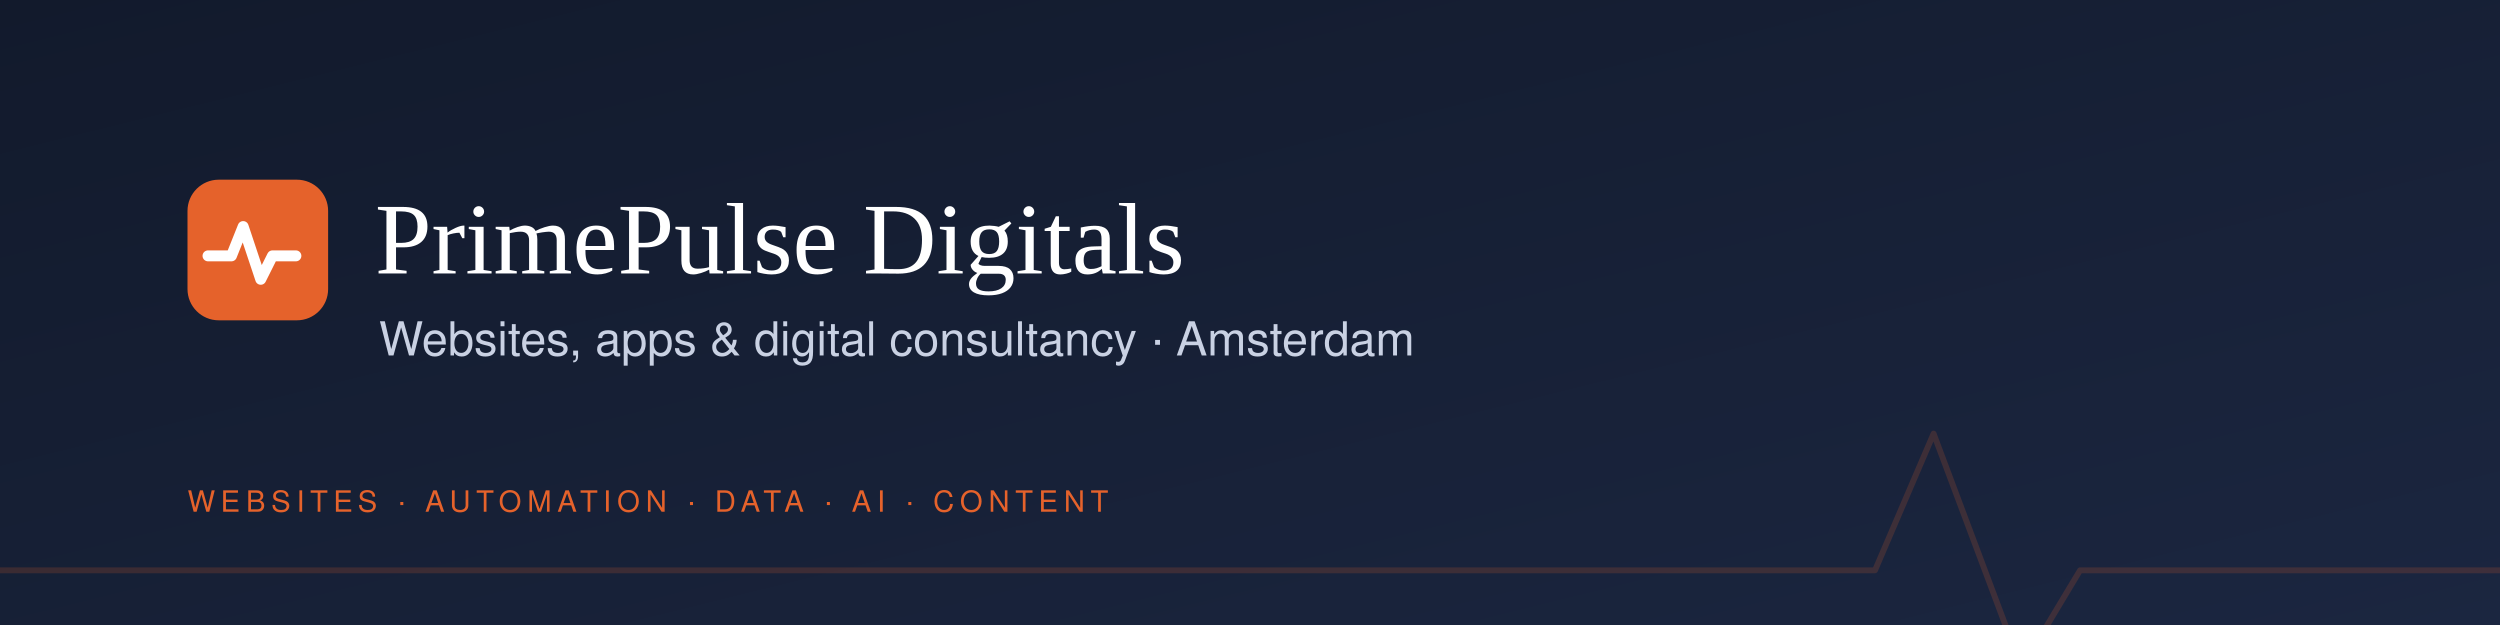
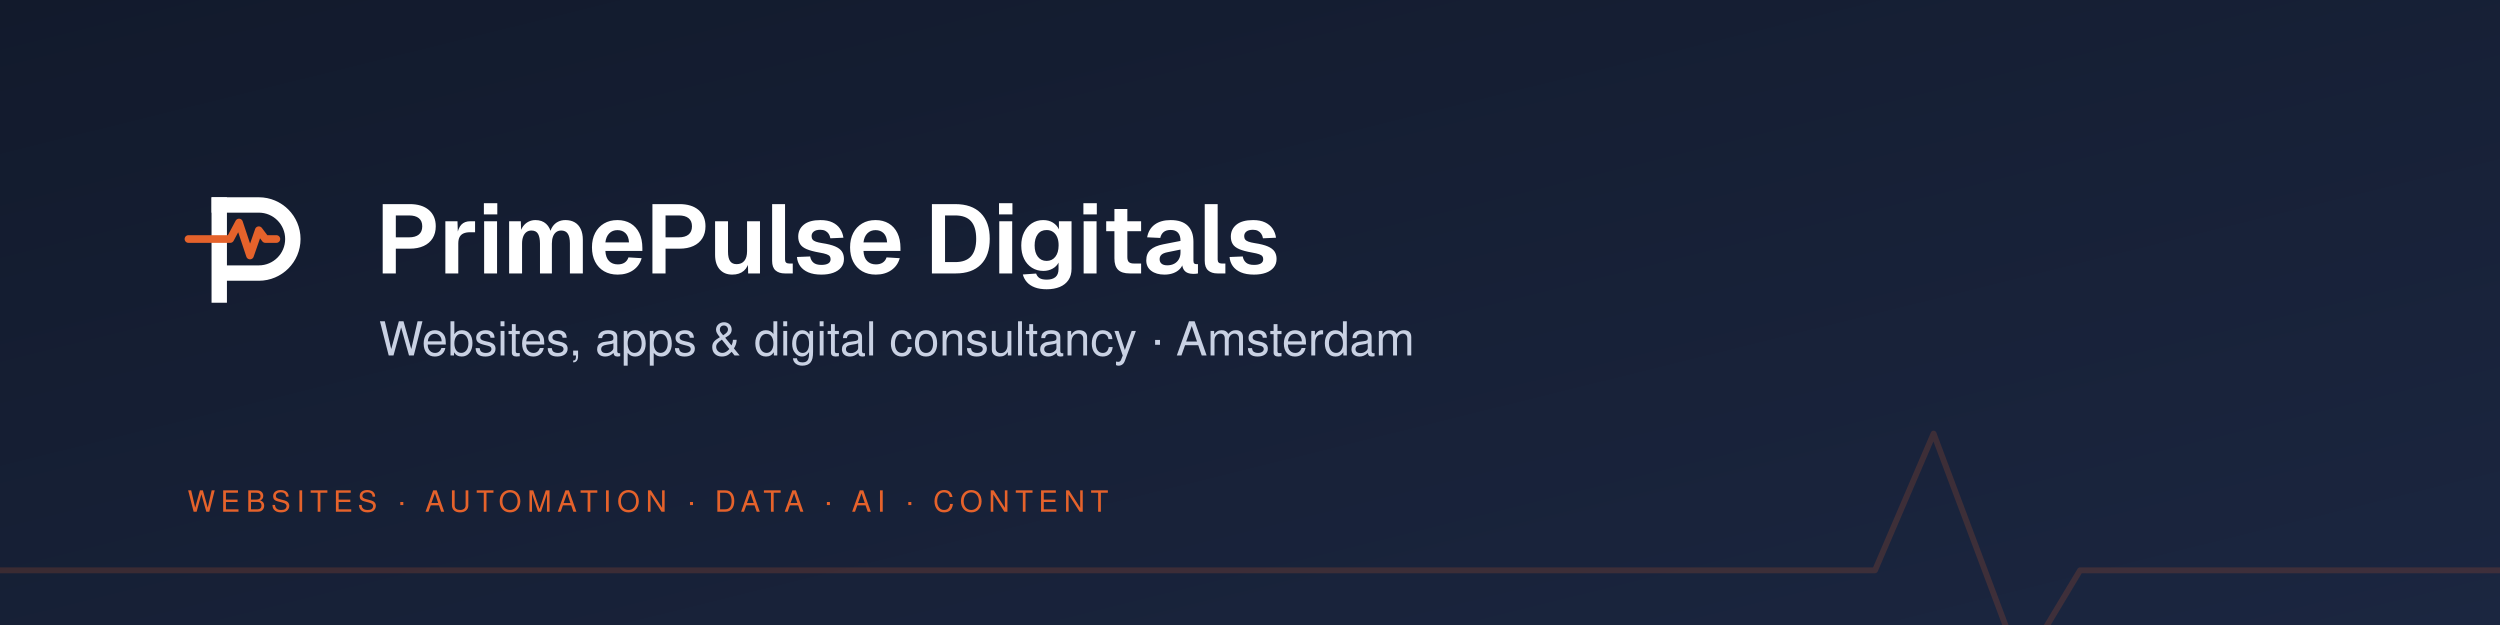
<svg xmlns="http://www.w3.org/2000/svg" width="1280" height="320" viewBox="0 0 1280 320" role="img" aria-label="PrimePulse Digitals: websites, apps and digital consultancy">
  <defs>
    <linearGradient id="bg" x1="0" y1="0" x2="1" y2="1">
      <stop offset="0" stop-color="#121A2C" />
      <stop offset="1" stop-color="#1B2640" />
    </linearGradient>
  </defs>
  <rect width="1280" height="320" fill="url(#bg)" />
  <path d="M0 292 H960 l30 -70 45 120 30 -50 H1280" fill="none" stroke="#E5622B" stroke-opacity=".18" stroke-width="3" stroke-linejoin="round" />
-   <g transform="translate(96 92)">
-     <rect width="72" height="72" rx="16" fill="#E5622B" />
-     <path d="M10.5 39 h12 l6 -15 9 27 6 -12 h12" fill="none" stroke="#fff" stroke-width="5.6" stroke-linecap="round" stroke-linejoin="round" />
+   <g transform="translate(92 92) scale(1.125)">
+     <path d="M18 8V56" stroke="#FFFFFF" stroke-width="7" fill="none" />
+     <path d="M14.5 11.5H36a15.5 15.5 0 0 1 0 31H18" stroke="#FFFFFF" stroke-width="7" fill="none" />
+     <path d="M4 27H23L27 19.5L32 34.5L36 23L39 27H44" stroke="#E5622B" stroke-width="3.5" fill="none" stroke-linecap="round" stroke-linejoin="round" />
  </g>
-   <text x="192" y="140" fill="#FFFFFF" font-family="Georgia, 'Times New Roman', serif" font-size="52">PrimePulse Digitals</text>
+   <path d="M195.94 140.0V104.5H209.768Q216.048 104.5 219.579 107.526Q223.11 110.552 223.11 115.866Q223.11 119.398 221.511 121.983Q219.912 124.568 216.925 125.945Q213.938 127.322 209.768 127.322H202.66V140.0ZM202.66 121.516H209.438Q212.69 121.516 214.44 120.091Q216.19 118.666 216.19 115.866Q216.19 113.122 214.451 111.714Q212.712 110.306 209.438 110.306H202.66ZM228.022 140.0V113.28H234.23L234.474 120.772L233.942 120.644Q234.552 116.76 236.216 115.02Q237.88 113.28 240.768 113.28H243.236V118.908H240.752Q238.686 118.908 237.339 119.501Q235.992 120.094 235.317 121.354Q234.642 122.614 234.642 124.682V140.0ZM247.872 140.0V113.28H254.492V140.0ZM247.75 109.768V104.032H254.614V109.768ZM260.672 140.0V113.28H266.656L266.872 119.804L266.228 119.516Q266.722 117.36 267.847 115.84Q268.972 114.32 270.589 113.5Q272.206 112.68 274.14 112.68Q277.524 112.68 279.622 114.613Q281.72 116.546 282.292 119.88L281.404 119.896Q281.848 117.552 282.956 115.955Q284.064 114.358 285.731 113.519Q287.398 112.68 289.488 112.68Q292.272 112.68 294.266 113.844Q296.26 115.008 297.337 117.269Q298.414 119.53 298.414 122.818V140.0H291.794V124.576Q291.794 121.306 290.713 119.668Q289.632 118.03 287.344 118.03Q285.846 118.03 284.779 118.82Q283.712 119.61 283.138 121.109Q282.564 122.608 282.564 124.744V140.0H276.472V124.744Q276.472 121.502 275.486 119.766Q274.5 118.03 272.1 118.03Q270.602 118.03 269.535 118.82Q268.468 119.61 267.88 121.123Q267.292 122.636 267.292 124.744V140.0ZM316.248 140.6Q312.234 140.6 309.278 138.878Q306.322 137.156 304.704 134.009Q303.086 130.862 303.086 126.64Q303.086 122.418 304.704 119.296Q306.322 116.174 309.25 114.427Q312.178 112.68 316.136 112.68Q319.982 112.68 322.863 114.393Q325.744 116.106 327.318 119.316Q328.892 122.526 328.892 127.02V128.468H309.95Q310.134 131.926 311.829 133.647Q313.524 135.368 316.336 135.368Q318.43 135.368 319.819 134.44Q321.208 133.512 321.77 131.776L328.514 132.192Q327.442 136.094 324.176 138.347Q320.91 140.6 316.248 140.6ZM309.95 124.108H322.048Q321.858 120.918 320.252 119.371Q318.646 117.824 316.136 117.824Q313.614 117.824 311.969 119.446Q310.324 121.068 309.95 124.108ZM334.04 140.0V104.5H347.868Q354.148 104.5 357.679 107.526Q361.21 110.552 361.21 115.866Q361.21 119.398 359.611 121.983Q358.012 124.568 355.025 125.945Q352.038 127.322 347.868 127.322H340.76V140.0ZM340.76 121.516H347.538Q350.79 121.516 352.54 120.091Q354.29 118.666 354.29 115.866Q354.29 113.122 352.551 111.714Q350.812 110.306 347.538 110.306H340.76ZM374.91 140.6Q370.828 140.6 368.475 137.925Q366.122 135.25 366.122 130.484V113.28H372.742V128.872Q372.742 132.172 373.82 133.711Q374.898 135.25 377.154 135.25Q379.688 135.25 381.092 133.555Q382.496 131.86 382.496 128.596V113.28H389.116V140.0H383.048L382.894 132.592L383.742 132.832Q383.118 136.654 380.868 138.627Q378.618 140.6 374.91 140.6ZM401.842 140.0Q398.838 140.0 397.08 138.47Q395.322 136.94 395.322 133.548V104.5H401.942V132.868Q401.942 133.932 402.466 134.423Q402.99 134.914 403.966 134.914H405.892V140.0ZM420.542 140.6Q416.552 140.6 413.846 139.439Q411.14 138.278 409.688 136.242Q408.236 134.206 408.036 131.584L414.79 131.306Q415.146 133.354 416.51 134.493Q417.874 135.632 420.564 135.632Q422.758 135.632 424.009 134.922Q425.26 134.212 425.26 132.702Q425.26 131.806 424.826 131.205Q424.392 130.604 423.151 130.156Q421.91 129.708 419.478 129.296Q415.348 128.574 412.997 127.56Q410.646 126.546 409.666 124.977Q408.686 123.408 408.686 121.132Q408.686 117.362 411.572 115.021Q414.458 112.68 420.094 112.68Q423.74 112.68 426.218 113.866Q428.696 115.052 430.081 117.087Q431.466 119.122 431.822 121.708L425.134 122.008Q424.922 120.674 424.265 119.698Q423.608 118.722 422.55 118.185Q421.492 117.648 420.022 117.648Q417.81 117.648 416.669 118.539Q415.528 119.43 415.528 120.888Q415.528 121.946 416.043 122.628Q416.558 123.31 417.738 123.736Q418.918 124.162 420.894 124.474Q425.12 125.108 427.568 126.152Q430.016 127.196 431.059 128.767Q432.102 130.338 432.102 132.592Q432.102 135.152 430.65 136.943Q429.198 138.734 426.609 139.667Q424.02 140.6 420.542 140.6ZM448.398 140.6Q444.384 140.6 441.428 138.878Q438.472 137.156 436.854 134.009Q435.236 130.862 435.236 126.64Q435.236 122.418 436.854 119.296Q438.472 116.174 441.4 114.427Q444.328 112.68 448.286 112.68Q452.132 112.68 455.013 114.393Q457.894 116.106 459.468 119.316Q461.042 122.526 461.042 127.02V128.468H442.1Q442.284 131.926 443.979 133.647Q445.674 135.368 448.486 135.368Q450.58 135.368 451.969 134.44Q453.358 133.512 453.92 131.776L460.664 132.192Q459.592 136.094 456.326 138.347Q453.06 140.6 448.398 140.6ZM442.1 124.108H454.198Q454.008 120.918 452.402 119.371Q450.796 117.824 448.286 117.824Q445.764 117.824 444.119 119.446Q442.474 121.068 442.1 124.108ZM477.14 140.0V104.5H489.042Q497.572 104.5 502.162 109.125Q506.752 113.75 506.752 122.3Q506.752 130.8 502.237 135.4Q497.722 140.0 489.342 140.0ZM483.86 134.194H489.042Q494.5 134.194 497.155 131.248Q499.81 128.302 499.81 122.278Q499.81 116.198 497.155 113.252Q494.5 110.306 489.042 110.306H483.86ZM511.622 140.0V113.28H518.242V140.0ZM511.5 109.768V104.032H518.364V109.768ZM535.924 148.1Q532.348 148.1 529.839 147.15Q527.33 146.2 525.802 144.483Q524.274 142.766 523.68 140.532L530.5 140.056Q530.968 141.51 532.185 142.343Q533.402 143.176 535.924 143.176Q538.842 143.176 540.404 141.858Q541.966 140.54 541.966 137.728V134.462Q541.016 136.386 538.916 137.548Q536.816 138.71 534.216 138.71Q530.91 138.71 528.34 137.082Q525.77 135.454 524.328 132.532Q522.886 129.61 522.886 125.728Q522.886 121.884 524.314 118.954Q525.742 116.024 528.284 114.352Q530.826 112.68 534.104 112.68Q537.014 112.68 539.096 113.98Q541.178 115.28 542.166 117.436V113.28H548.63V137.584Q548.63 141.036 547.043 143.382Q545.456 145.728 542.603 146.914Q539.75 148.1 535.924 148.1ZM535.846 133.588Q538.652 133.588 540.317 131.488Q541.982 129.388 542.01 125.684Q542.038 123.22 541.289 121.454Q540.54 119.688 539.145 118.734Q537.75 117.78 535.846 117.78Q532.94 117.78 531.334 119.924Q529.728 122.068 529.728 125.684Q529.728 129.322 531.384 131.455Q533.04 133.588 535.846 133.588ZM554.822 140.0V113.28H561.442V140.0ZM554.7 109.768V104.032H561.564V109.768ZM578.378 140.0Q574.36 140.0 572.47 138.141Q570.58 136.282 570.58 132.276V107.014H577.2V131.604Q577.2 133.492 578.011 134.203Q578.822 134.914 580.494 134.914H584.25V140.0ZM566.372 118.366V113.28H584.25V118.366ZM596.188 140.6Q592.022 140.6 589.454 138.678Q586.886 136.756 586.886 133.312Q586.886 129.824 589.051 127.885Q591.216 125.946 595.588 125.08L604.416 123.352Q604.416 120.552 603.138 119.144Q601.86 117.736 599.392 117.736Q597.104 117.736 595.801 118.785Q594.498 119.834 594.052 121.826L587.336 121.498Q588.108 117.242 591.236 114.961Q594.364 112.68 599.392 112.68Q605.152 112.68 608.094 115.544Q611.036 118.408 611.036 123.788V133.396Q611.036 134.472 611.405 134.858Q611.774 135.244 612.524 135.244H613.354V140.0Q613.044 140.094 612.352 140.163Q611.66 140.232 610.962 140.232Q609.316 140.232 608.004 139.69Q606.692 139.148 605.95 137.835Q605.208 136.522 605.208 134.192L605.796 134.6Q605.358 136.366 604.052 137.73Q602.746 139.094 600.735 139.847Q598.724 140.6 596.188 140.6ZM597.6 135.844Q599.678 135.844 601.201 135.028Q602.724 134.212 603.57 132.723Q604.416 131.234 604.416 129.232V127.772L597.664 129.152Q595.602 129.564 594.665 130.435Q593.728 131.306 593.728 132.692Q593.728 134.19 594.734 135.017Q595.74 135.844 597.6 135.844ZM623.342 140.0Q620.338 140.0 618.58 138.47Q616.822 136.94 616.822 133.548V104.5H623.442V132.868Q623.442 133.932 623.966 134.423Q624.49 134.914 625.466 134.914H627.392V140.0ZM642.042 140.6Q638.052 140.6 635.346 139.439Q632.64 138.278 631.188 136.242Q629.736 134.206 629.536 131.584L636.29 131.306Q636.646 133.354 638.01 134.493Q639.374 135.632 642.064 135.632Q644.258 135.632 645.509 134.922Q646.76 134.212 646.76 132.702Q646.76 131.806 646.326 131.205Q645.892 130.604 644.651 130.156Q643.41 129.708 640.978 129.296Q636.848 128.574 634.497 127.56Q632.146 126.546 631.166 124.977Q630.186 123.408 630.186 121.132Q630.186 117.362 633.072 115.021Q635.958 112.68 641.594 112.68Q645.24 112.68 647.718 113.866Q650.196 115.052 651.581 117.087Q652.966 119.122 653.322 121.708L646.634 122.008Q646.422 120.674 645.765 119.698Q645.108 118.722 644.05 118.185Q642.992 117.648 641.522 117.648Q639.31 117.648 638.169 118.539Q637.028 119.43 637.028 120.888Q637.028 121.946 637.543 122.628Q638.058 123.31 639.238 123.736Q640.418 124.162 642.394 124.474Q646.62 125.108 649.068 126.152Q651.516 127.196 652.559 128.767Q653.602 130.338 653.602 132.592Q653.602 135.152 652.15 136.943Q650.698 138.734 648.109 139.667Q645.52 140.6 642.042 140.6Z" fill="#FFFFFF" />
  <text x="194" y="182" fill="#C9D1E3" font-family="-apple-system, 'Segoe UI', Helvetica, Arial, sans-serif" font-size="24">Websites, apps &amp; digital consultancy · Amsterdam</text>
  <text x="96" y="262" fill="#E5622B" font-family="-apple-system, 'Segoe UI', Helvetica, Arial, sans-serif" font-size="15" letter-spacing="3">WEBSITES · AUTOMATION · DATA · AI · CONTENT</text>
</svg>
